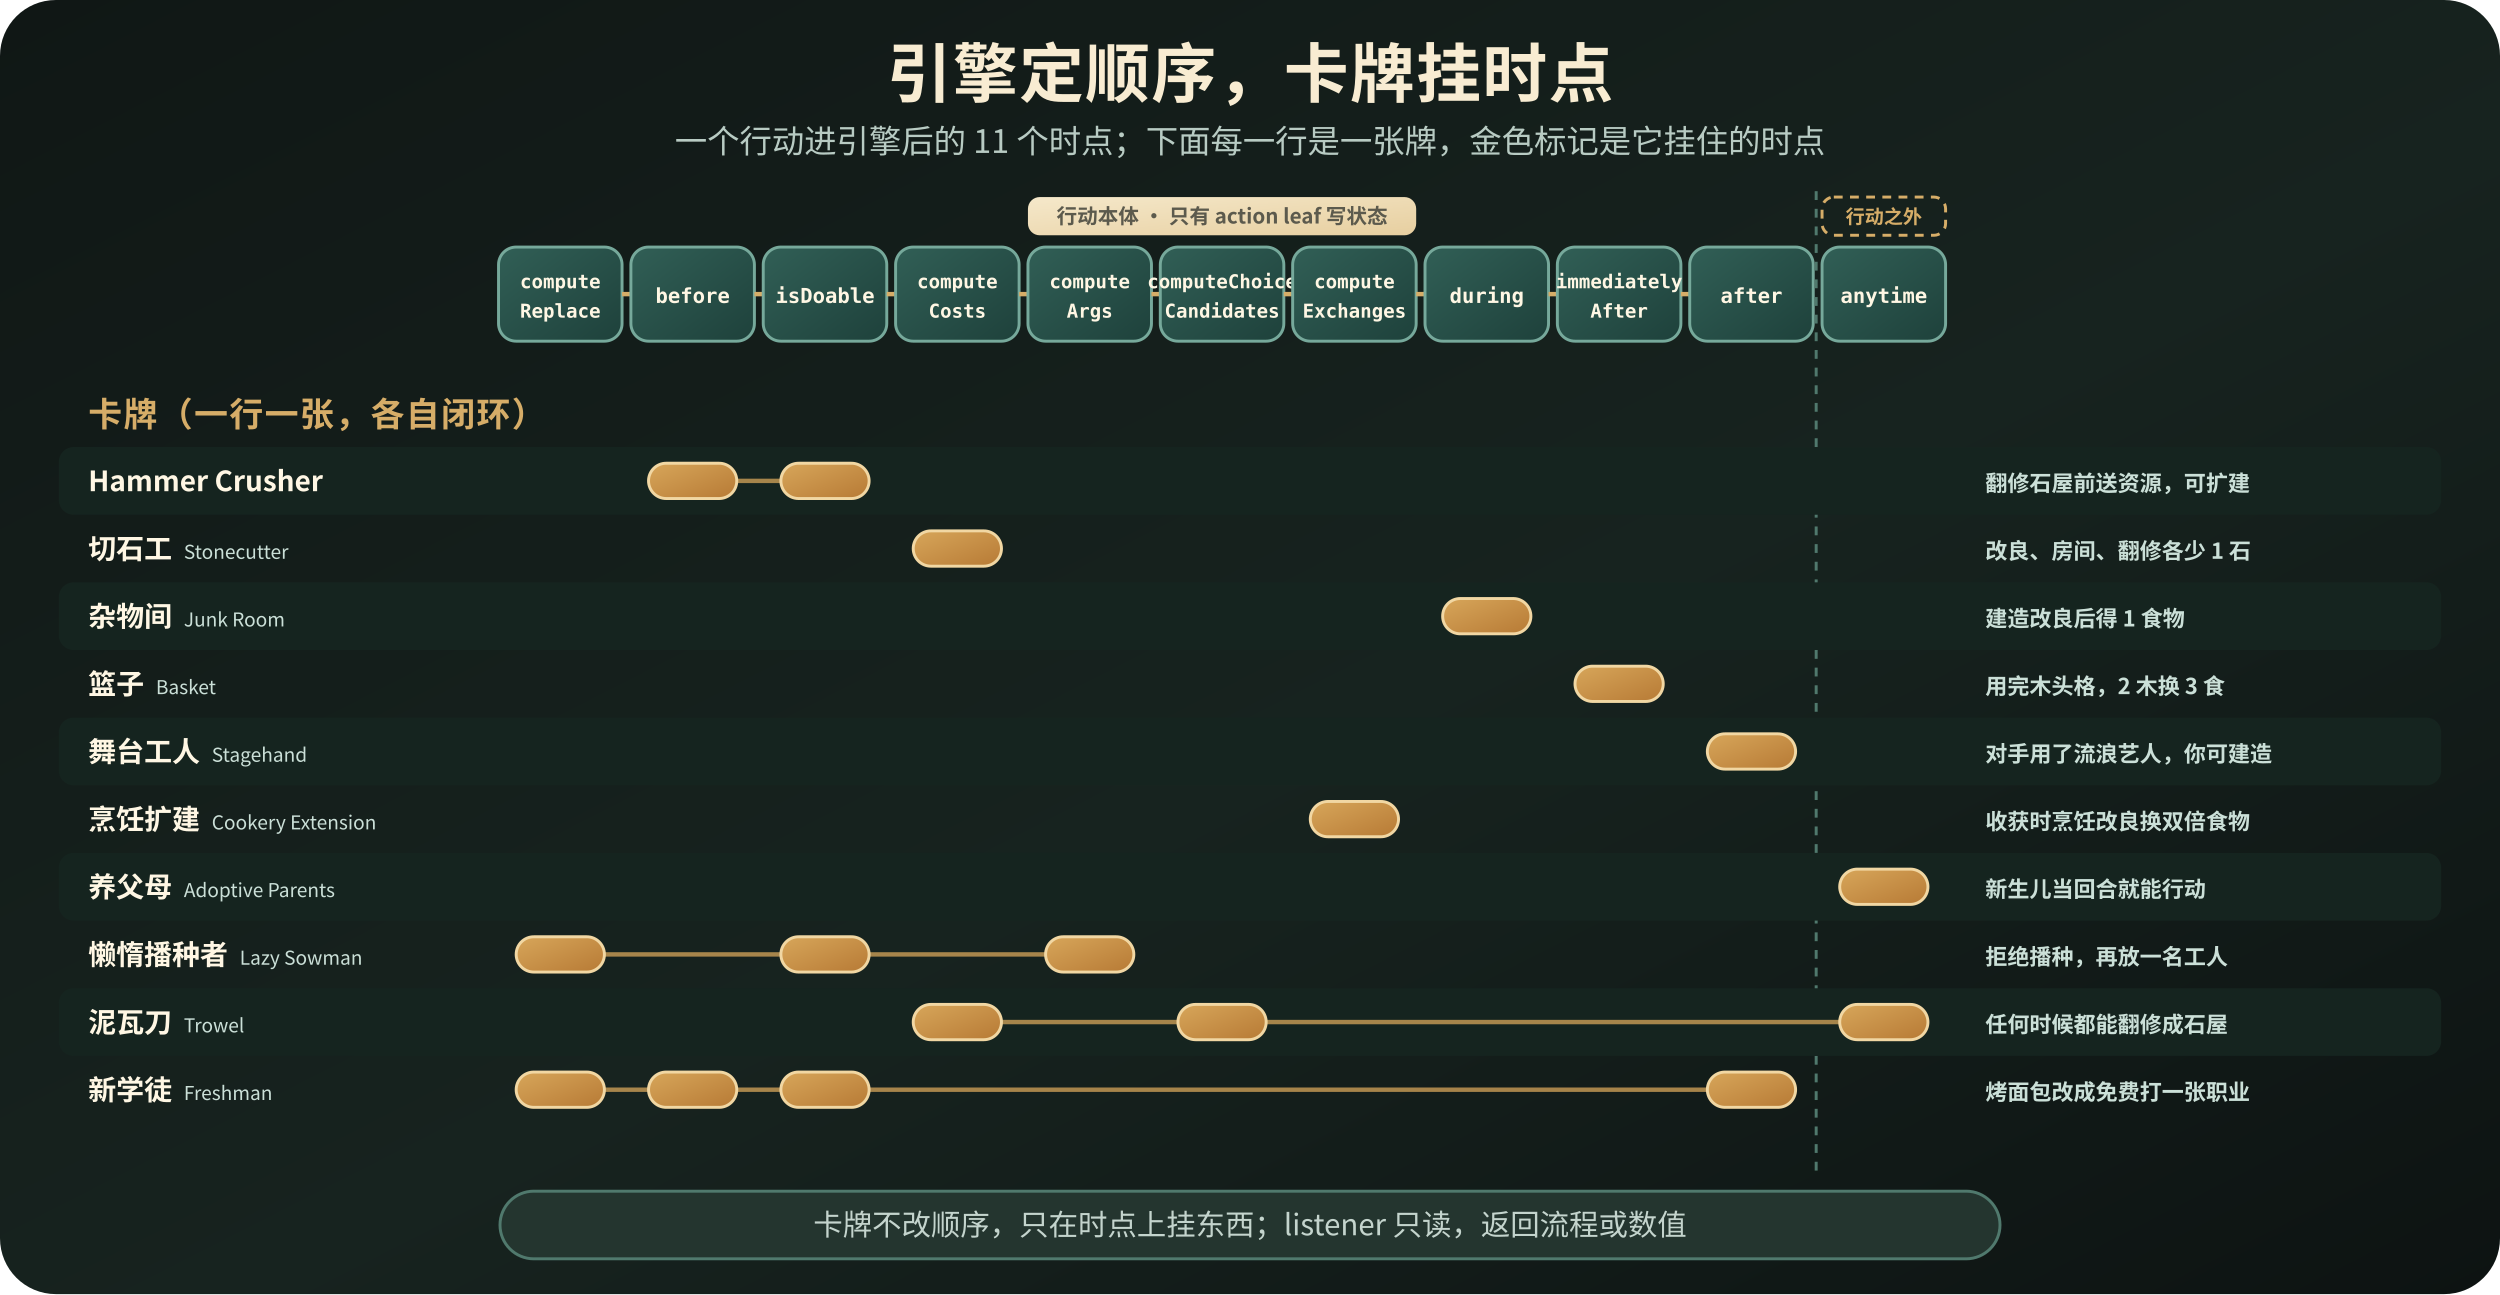
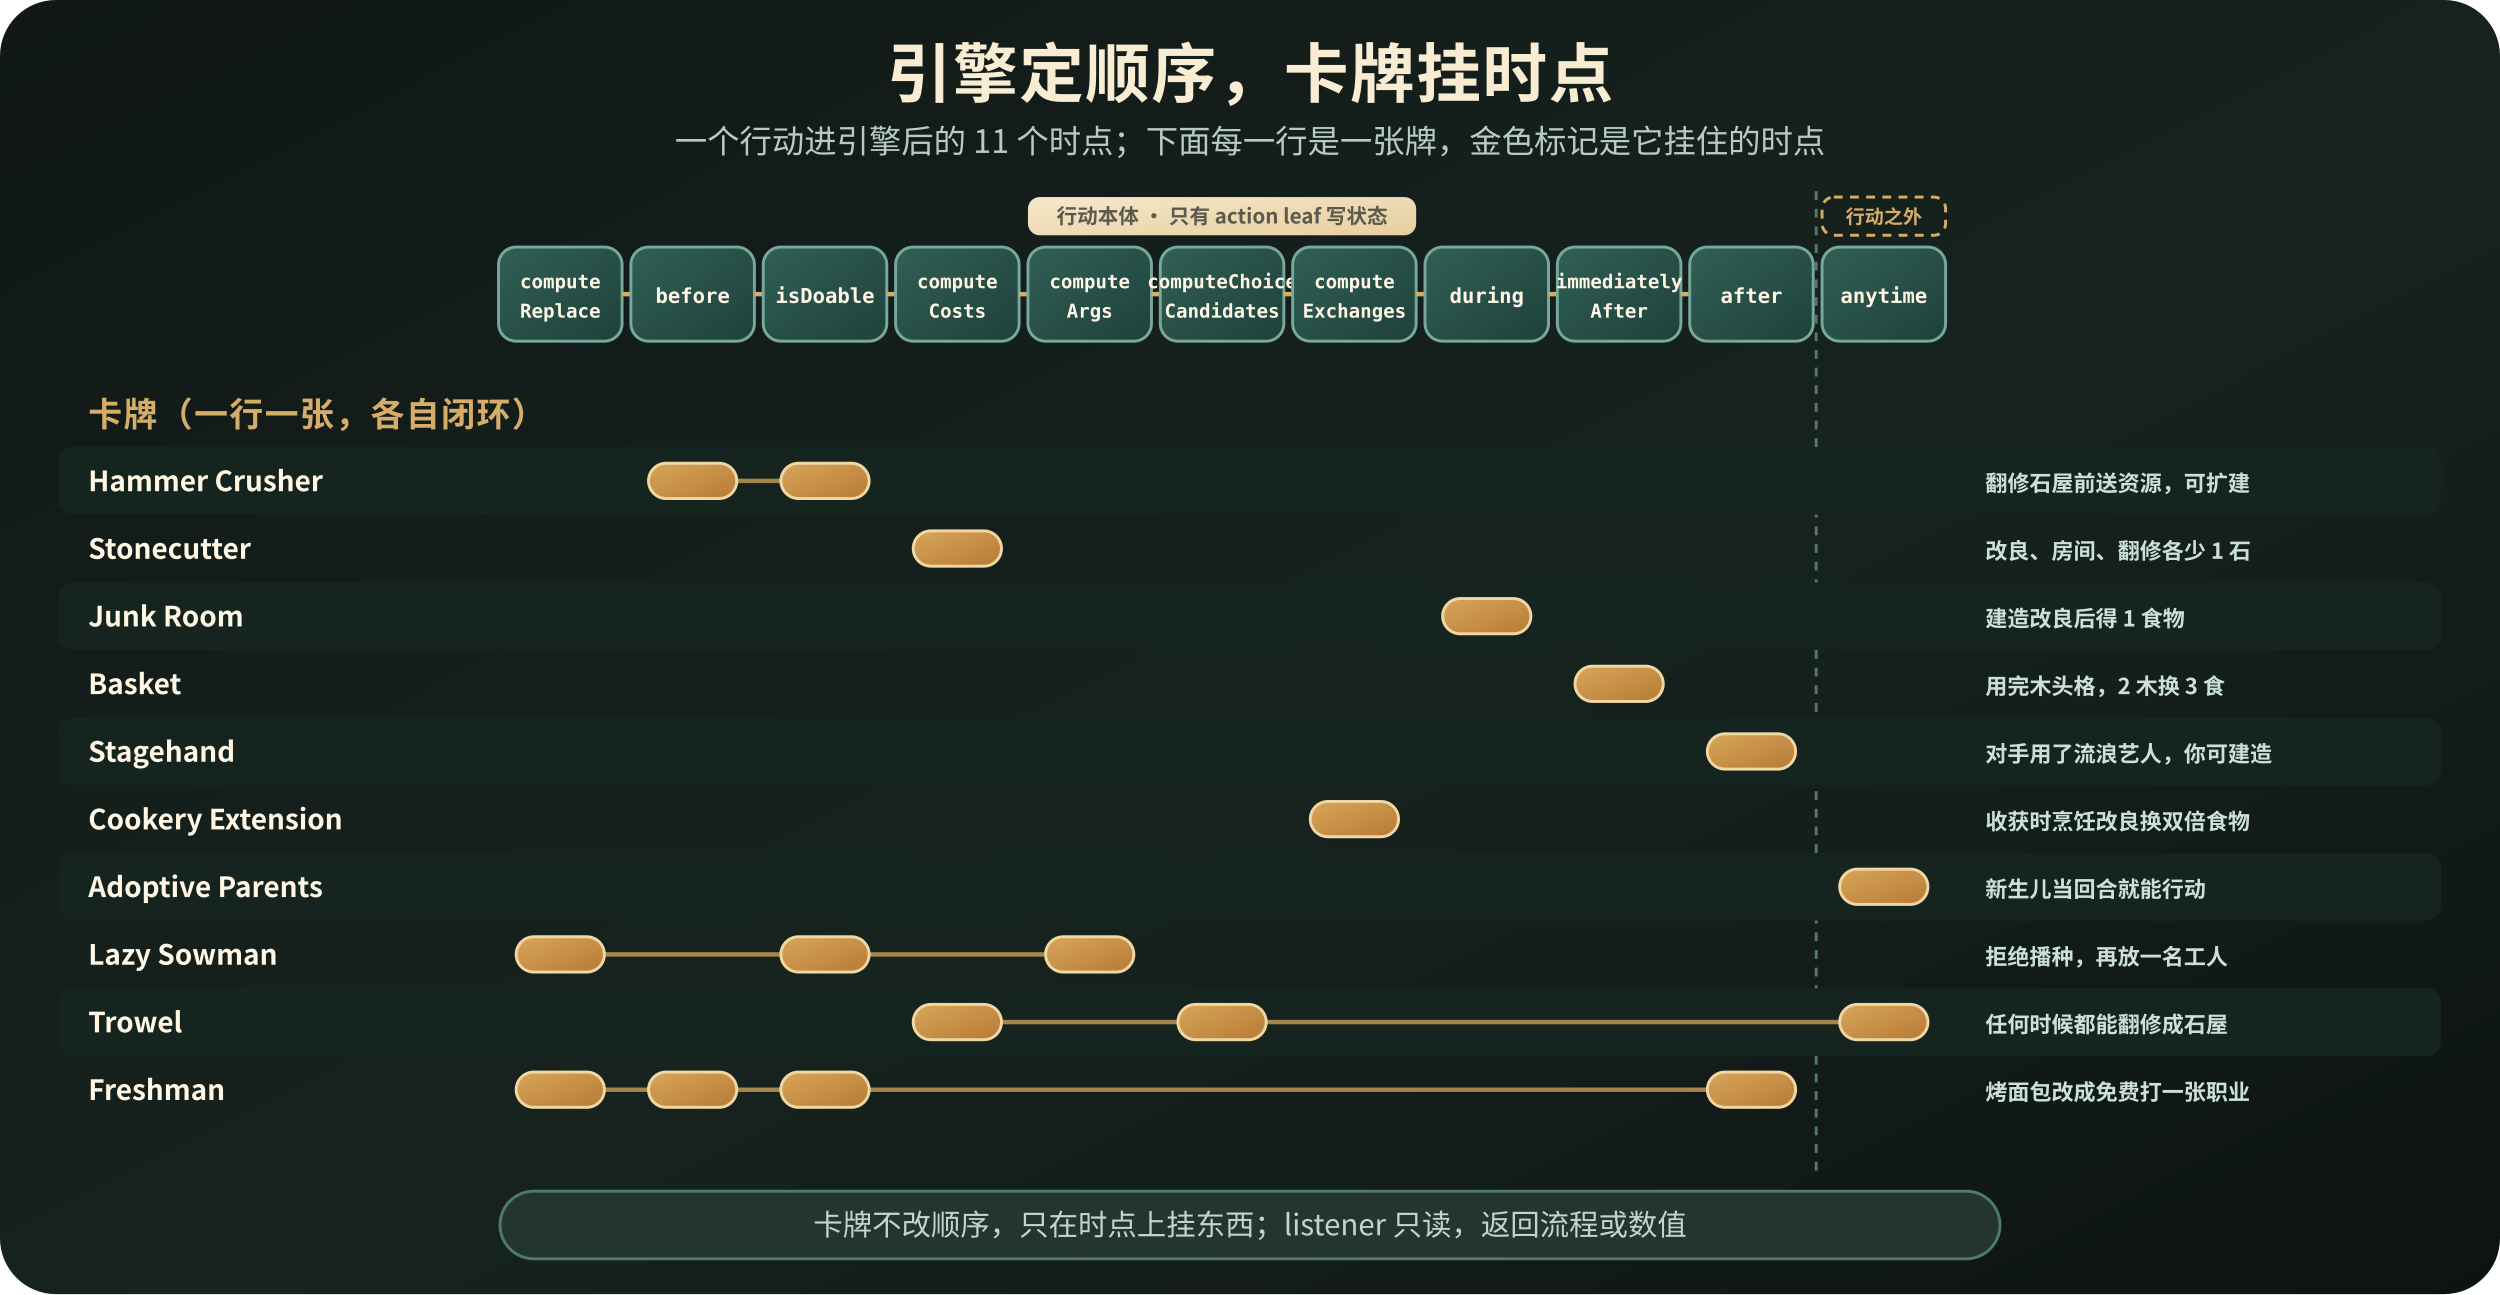
<svg xmlns="http://www.w3.org/2000/svg" width="1700" height="880" viewBox="0 0 1700 880" role="img" aria-labelledby="title desc">
  <defs>
    <linearGradient id="background" x1="0" y1="0" x2="1" y2="1">
      <stop offset="0" stop-color="#101715" />
      <stop offset="0.55" stop-color="#17231f" />
      <stop offset="1" stop-color="#0d1312" />
    </linearGradient>
    <linearGradient id="mainNode" x1="0" y1="0" x2="1" y2="1">
      <stop offset="0" stop-color="#f5e8ca" />
      <stop offset="1" stop-color="#e7cfa0" />
    </linearGradient>
    <linearGradient id="decisionNode" x1="0" y1="0" x2="1" y2="1">
      <stop offset="0" stop-color="#315f56" />
      <stop offset="1" stop-color="#1e413b" />
    </linearGradient>
    <linearGradient id="accentNode" x1="0" y1="0" x2="1" y2="1">
      <stop offset="0" stop-color="#d7a65a" />
      <stop offset="1" stop-color="#b77a35" />
    </linearGradient>
    <linearGradient id="panel" x1="0" y1="0" x2="0" y2="1">
      <stop offset="0" stop-color="#1a2b26" />
      <stop offset="1" stop-color="#121e1b" />
    </linearGradient>
    <filter id="shadow" x="-20%" y="-20%" width="140%" height="150%">
      <feDropShadow dx="0" dy="10" stdDeviation="12" flood-color="#000000" flood-opacity="0.34" />
    </filter>
    <marker id="arrow" viewBox="0 0 10 10" refX="8" refY="5" markerWidth="8" markerHeight="8" orient="auto-start-reverse">
      <path d="M 0 0 L 10 5 L 0 10 z" fill="#d6ad68" />
    </marker>
    <marker id="arrowMuted" viewBox="0 0 10 10" refX="8" refY="5" markerWidth="8" markerHeight="8" orient="auto-start-reverse">
      <path d="M 0 0 L 10 5 L 0 10 z" fill="#8ca59d" />
    </marker>
    <marker id="arrowGreen" viewBox="0 0 10 10" refX="8" refY="5" markerWidth="8" markerHeight="8" orient="auto-start-reverse">
      <path d="M 0 0 L 10 5 L 0 10 z" fill="#7fd4a6" />
    </marker>
    <style>
      text { font-family: "Noto Sans CJK SC", "Noto Sans", system-ui, sans-serif; }
      .title { fill: #f8ecd2; font-size: 44px; font-weight: 800; letter-spacing: 1px; }
      .subtitle { fill: #b8cbc3; font-size: 22px; font-weight: 500; }
      .stage { fill: #d6ad68; font-size: 23px; font-weight: 700; letter-spacing: 1px; }
      .head { fill: #f1d7a3; font-size: 30px; font-weight: 800; }
      .head-sub { fill: #9db2aa; font-size: 18px; font-weight: 500; }
      .dark { fill: #25271f; font-size: 24px; font-weight: 750; }
      .dark-s { fill: #5c5a4d; font-size: 17px; font-weight: 600; }
      .light { fill: #fff7e4; font-size: 22px; font-weight: 750; }
      .light-s { fill: #cbe0d8; font-size: 17px; font-weight: 550; }
      .mono { fill: #fff7e4; font-size: 21px; font-weight: 750; font-family: "JetBrains Mono", "Fira Code", ui-monospace, monospace; }
      .count { fill: #d6ad68; font-size: 19px; font-weight: 750; }
      .example { fill: #9db2aa; font-size: 17px; font-weight: 550; }
      .edge { fill: none; stroke: #d6ad68; stroke-width: 5; stroke-linecap: round; stroke-linejoin: round; marker-end: url(#arrow); }
      .edge-muted { fill: none; stroke: #8ca59d; stroke-width: 4; stroke-linecap: round; stroke-linejoin: round; marker-end: url(#arrowMuted); }
      .edge-green { fill: none; stroke: #7fd4a6; stroke-width: 4; stroke-linecap: round; stroke-linejoin: round; marker-end: url(#arrowGreen); }
      .bracket { fill: none; stroke: #8ca59d; stroke-width: 3; stroke-linecap: round; }
      .note { fill: #c4d4cd; font-size: 20px; }
      .pill { fill: #24352f; stroke: #50796d; stroke-width: 2; }
      .pill-text { fill: #e9f1ec; font-size: 20px; font-weight: 700; }
      .callout { fill: #1f3a33; stroke: #7fd4a6; stroke-width: 2.5; }
      .callout-text { fill: #d8f3e4; font-size: 18px; font-weight: 700; }
    </style>
  </defs>
  <rect width="1700" height="880" rx="38" fill="url(#background)" />
  <text x="850" y="66" text-anchor="middle" class="title">引擎定顺序，卡牌挂时点</text>
  <text x="850" y="104" text-anchor="middle" class="subtitle">一个行动进引擎后的 11 个时点；下面每一行是一张牌，金色标记是它挂住的时点</text>
  <rect x="699" y="134" width="264" height="26" rx="8" fill="url(#mainNode)" />
  <text x="831.0" y="152" text-anchor="middle" class="dark-s" style="font-size:14px">行动本体 · 只有 action leaf 写状态</text>
  <rect x="1239" y="134" width="84" height="26" rx="8" fill="none" stroke="#d6ad68" stroke-width="2" stroke-dasharray="6 5" />
  <text x="1281.0" y="152" text-anchor="middle" class="count" style="font-size:13px">行动之外</text>
  <rect x="339" y="168" width="84" height="64" rx="12" fill="url(#decisionNode)" stroke="#76a99b" stroke-width="2" />
  <text x="381.0" y="196" text-anchor="middle" class="mono" style="font-size:13px">compute</text>
  <text x="381.0" y="216" text-anchor="middle" class="mono" style="font-size:13px">Replace</text>
  <path d="M423 200 L429 200" stroke="#d6ad68" stroke-width="3" />
  <rect x="429" y="168" width="84" height="64" rx="12" fill="url(#decisionNode)" stroke="#76a99b" stroke-width="2" />
  <text x="471.0" y="206" text-anchor="middle" class="mono" style="font-size:14px">before</text>
  <path d="M513 200 L519 200" stroke="#d6ad68" stroke-width="3" />
  <rect x="519" y="168" width="84" height="64" rx="12" fill="url(#decisionNode)" stroke="#76a99b" stroke-width="2" />
  <text x="561.0" y="206" text-anchor="middle" class="mono" style="font-size:14px">isDoable</text>
  <path d="M603 200 L609 200" stroke="#d6ad68" stroke-width="3" />
  <rect x="609" y="168" width="84" height="64" rx="12" fill="url(#decisionNode)" stroke="#76a99b" stroke-width="2" />
  <text x="651.0" y="196" text-anchor="middle" class="mono" style="font-size:13px">compute</text>
  <text x="651.0" y="216" text-anchor="middle" class="mono" style="font-size:13px">Costs</text>
  <path d="M693 200 L699 200" stroke="#d6ad68" stroke-width="3" />
  <rect x="699" y="168" width="84" height="64" rx="12" fill="url(#decisionNode)" stroke="#76a99b" stroke-width="2" />
  <text x="741.0" y="196" text-anchor="middle" class="mono" style="font-size:13px">compute</text>
  <text x="741.0" y="216" text-anchor="middle" class="mono" style="font-size:13px">Args</text>
  <path d="M783 200 L789 200" stroke="#d6ad68" stroke-width="3" />
  <rect x="789" y="168" width="84" height="64" rx="12" fill="url(#decisionNode)" stroke="#76a99b" stroke-width="2" />
  <text x="831.0" y="196" text-anchor="middle" class="mono" style="font-size:13px">computeChoice</text>
  <text x="831.0" y="216" text-anchor="middle" class="mono" style="font-size:13px">Candidates</text>
  <path d="M873 200 L879 200" stroke="#d6ad68" stroke-width="3" />
  <rect x="879" y="168" width="84" height="64" rx="12" fill="url(#decisionNode)" stroke="#76a99b" stroke-width="2" />
  <text x="921.0" y="196" text-anchor="middle" class="mono" style="font-size:13px">compute</text>
  <text x="921.0" y="216" text-anchor="middle" class="mono" style="font-size:13px">Exchanges</text>
  <path d="M963 200 L969 200" stroke="#d6ad68" stroke-width="3" />
  <rect x="969" y="168" width="84" height="64" rx="12" fill="url(#decisionNode)" stroke="#76a99b" stroke-width="2" />
  <text x="1011.0" y="206" text-anchor="middle" class="mono" style="font-size:14px">during</text>
  <path d="M1053 200 L1059 200" stroke="#d6ad68" stroke-width="3" />
  <rect x="1059" y="168" width="84" height="64" rx="12" fill="url(#decisionNode)" stroke="#76a99b" stroke-width="2" />
  <text x="1101.0" y="196" text-anchor="middle" class="mono" style="font-size:13px">immediately</text>
  <text x="1101.0" y="216" text-anchor="middle" class="mono" style="font-size:13px">After</text>
  <path d="M1143 200 L1149 200" stroke="#d6ad68" stroke-width="3" />
  <rect x="1149" y="168" width="84" height="64" rx="12" fill="url(#decisionNode)" stroke="#76a99b" stroke-width="2" />
  <text x="1191.0" y="206" text-anchor="middle" class="mono" style="font-size:14px">after</text>
  <rect x="1239" y="168" width="84" height="64" rx="12" fill="url(#decisionNode)" stroke="#76a99b" stroke-width="2" />
  <text x="1281.0" y="206" text-anchor="middle" class="mono" style="font-size:14px">anytime</text>
  <path d="M1235 130 L1235 800" stroke="#50796d" stroke-width="2" stroke-dasharray="6 6" />
  <text x="60" y="290" text-anchor="start" class="stage">卡牌（一行一张，各自闭环）</text>
  <rect x="40" y="304" width="1620" height="46" rx="10" fill="#15241f" />
  <text x="60" y="334" text-anchor="start" class="light" style="font-size:19px">Hammer Crusher</text>
  <path d="M471.0 327.0 L561.0 327.0" stroke="#d7a65a" stroke-width="3" opacity="0.75" />
  <rect x="441.0" y="315" width="60" height="24" rx="12" fill="url(#accentNode)" stroke="#f1d7a3" stroke-width="2" />
  <rect x="531.0" y="315" width="60" height="24" rx="12" fill="url(#accentNode)" stroke="#f1d7a3" stroke-width="2" />
  <text x="1350" y="334" text-anchor="start" class="light-s" style="font-size:15px">翻修石屋前送资源，可扩建</text>
-   <text x="60" y="380" text-anchor="start" class="light" style="font-size:19px">切石工<tspan dx="8" class="light-s" style="font-size:13px;font-weight:500">Stonecutter</tspan>
-   </text>
+   <text x="60" y="380" text-anchor="start" class="light" style="font-size:19px">Stonecutter</text>
  <rect x="621.0" y="361" width="60" height="24" rx="12" fill="url(#accentNode)" stroke="#f1d7a3" stroke-width="2" />
  <text x="1350" y="380" text-anchor="start" class="light-s" style="font-size:15px">改良、房间、翻修各少 1 石</text>
  <rect x="40" y="396" width="1620" height="46" rx="10" fill="#15241f" />
-   <text x="60" y="426" text-anchor="start" class="light" style="font-size:19px">杂物间<tspan dx="8" class="light-s" style="font-size:13px;font-weight:500">Junk Room</tspan>
-   </text>
+   <text x="60" y="426" text-anchor="start" class="light" style="font-size:19px">Junk Room</text>
  <rect x="981.0" y="407" width="60" height="24" rx="12" fill="url(#accentNode)" stroke="#f1d7a3" stroke-width="2" />
  <text x="1350" y="426" text-anchor="start" class="light-s" style="font-size:15px">建造改良后得 1 食物</text>
-   <text x="60" y="472" text-anchor="start" class="light" style="font-size:19px">篮子<tspan dx="8" class="light-s" style="font-size:13px;font-weight:500">Basket</tspan>
-   </text>
+   <text x="60" y="472" text-anchor="start" class="light" style="font-size:19px">Basket</text>
  <rect x="1071.0" y="453" width="60" height="24" rx="12" fill="url(#accentNode)" stroke="#f1d7a3" stroke-width="2" />
  <text x="1350" y="472" text-anchor="start" class="light-s" style="font-size:15px">用完木头格，2 木换 3 食</text>
  <rect x="40" y="488" width="1620" height="46" rx="10" fill="#15241f" />
-   <text x="60" y="518" text-anchor="start" class="light" style="font-size:19px">舞台工人<tspan dx="8" class="light-s" style="font-size:13px;font-weight:500">Stagehand</tspan>
-   </text>
+   <text x="60" y="518" text-anchor="start" class="light" style="font-size:19px">Stagehand</text>
  <rect x="1161.0" y="499" width="60" height="24" rx="12" fill="url(#accentNode)" stroke="#f1d7a3" stroke-width="2" />
  <text x="1350" y="518" text-anchor="start" class="light-s" style="font-size:15px">对手用了流浪艺人，你可建造</text>
-   <text x="60" y="564" text-anchor="start" class="light" style="font-size:19px">烹饪扩建<tspan dx="8" class="light-s" style="font-size:13px;font-weight:500">Cookery Extension</tspan>
-   </text>
+   <text x="60" y="564" text-anchor="start" class="light" style="font-size:19px">Cookery Extension</text>
  <rect x="891.0" y="545" width="60" height="24" rx="12" fill="url(#accentNode)" stroke="#f1d7a3" stroke-width="2" />
  <text x="1350" y="564" text-anchor="start" class="light-s" style="font-size:15px">收获时烹饪改良换双倍食物</text>
  <rect x="40" y="580" width="1620" height="46" rx="10" fill="#15241f" />
-   <text x="60" y="610" text-anchor="start" class="light" style="font-size:19px">养父母<tspan dx="8" class="light-s" style="font-size:13px;font-weight:500">Adoptive Parents</tspan>
-   </text>
+   <text x="60" y="610" text-anchor="start" class="light" style="font-size:19px">Adoptive Parents</text>
  <rect x="1251.0" y="591" width="60" height="24" rx="12" fill="url(#accentNode)" stroke="#f1d7a3" stroke-width="2" />
  <text x="1350" y="610" text-anchor="start" class="light-s" style="font-size:15px">新生儿当回合就能行动</text>
-   <text x="60" y="656" text-anchor="start" class="light" style="font-size:19px">懒惰播种者<tspan dx="8" class="light-s" style="font-size:13px;font-weight:500">Lazy Sowman</tspan>
-   </text>
+   <text x="60" y="656" text-anchor="start" class="light" style="font-size:19px">Lazy Sowman</text>
  <path d="M381.0 649.0 L741.0 649.0" stroke="#d7a65a" stroke-width="3" opacity="0.75" />
  <rect x="351.0" y="637" width="60" height="24" rx="12" fill="url(#accentNode)" stroke="#f1d7a3" stroke-width="2" />
  <rect x="531.0" y="637" width="60" height="24" rx="12" fill="url(#accentNode)" stroke="#f1d7a3" stroke-width="2" />
  <rect x="711.0" y="637" width="60" height="24" rx="12" fill="url(#accentNode)" stroke="#f1d7a3" stroke-width="2" />
  <text x="1350" y="656" text-anchor="start" class="light-s" style="font-size:15px">拒绝播种，再放一名工人</text>
  <rect x="40" y="672" width="1620" height="46" rx="10" fill="#15241f" />
-   <text x="60" y="702" text-anchor="start" class="light" style="font-size:19px">泥瓦刀<tspan dx="8" class="light-s" style="font-size:13px;font-weight:500">Trowel</tspan>
-   </text>
+   <text x="60" y="702" text-anchor="start" class="light" style="font-size:19px">Trowel</text>
  <path d="M651.0 695.0 L1281.0 695.0" stroke="#d7a65a" stroke-width="3" opacity="0.75" />
  <rect x="621.0" y="683" width="60" height="24" rx="12" fill="url(#accentNode)" stroke="#f1d7a3" stroke-width="2" />
  <rect x="801.0" y="683" width="60" height="24" rx="12" fill="url(#accentNode)" stroke="#f1d7a3" stroke-width="2" />
  <rect x="1251.0" y="683" width="60" height="24" rx="12" fill="url(#accentNode)" stroke="#f1d7a3" stroke-width="2" />
  <text x="1350" y="702" text-anchor="start" class="light-s" style="font-size:15px">任何时候都能翻修成石屋</text>
-   <text x="60" y="748" text-anchor="start" class="light" style="font-size:19px">新学徒<tspan dx="8" class="light-s" style="font-size:13px;font-weight:500">Freshman</tspan>
-   </text>
+   <text x="60" y="748" text-anchor="start" class="light" style="font-size:19px">Freshman</text>
  <path d="M381.0 741.0 L1191.0 741.0" stroke="#d7a65a" stroke-width="3" opacity="0.75" />
  <rect x="351.0" y="729" width="60" height="24" rx="12" fill="url(#accentNode)" stroke="#f1d7a3" stroke-width="2" />
  <rect x="441.0" y="729" width="60" height="24" rx="12" fill="url(#accentNode)" stroke="#f1d7a3" stroke-width="2" />
  <rect x="531.0" y="729" width="60" height="24" rx="12" fill="url(#accentNode)" stroke="#f1d7a3" stroke-width="2" />
  <rect x="1161.0" y="729" width="60" height="24" rx="12" fill="url(#accentNode)" stroke="#f1d7a3" stroke-width="2" />
  <text x="1350" y="748" text-anchor="start" class="light-s" style="font-size:15px">烤面包改成免费打一张职业</text>
  <rect x="340" y="810" width="1020" height="46" rx="23" fill="#24352f" stroke="#50796d" stroke-width="2" />
  <text x="850" y="840" text-anchor="middle" class="note">卡牌不改顺序，只在时点上挂东西；listener 只读，返回流程或数值</text>
</svg>
